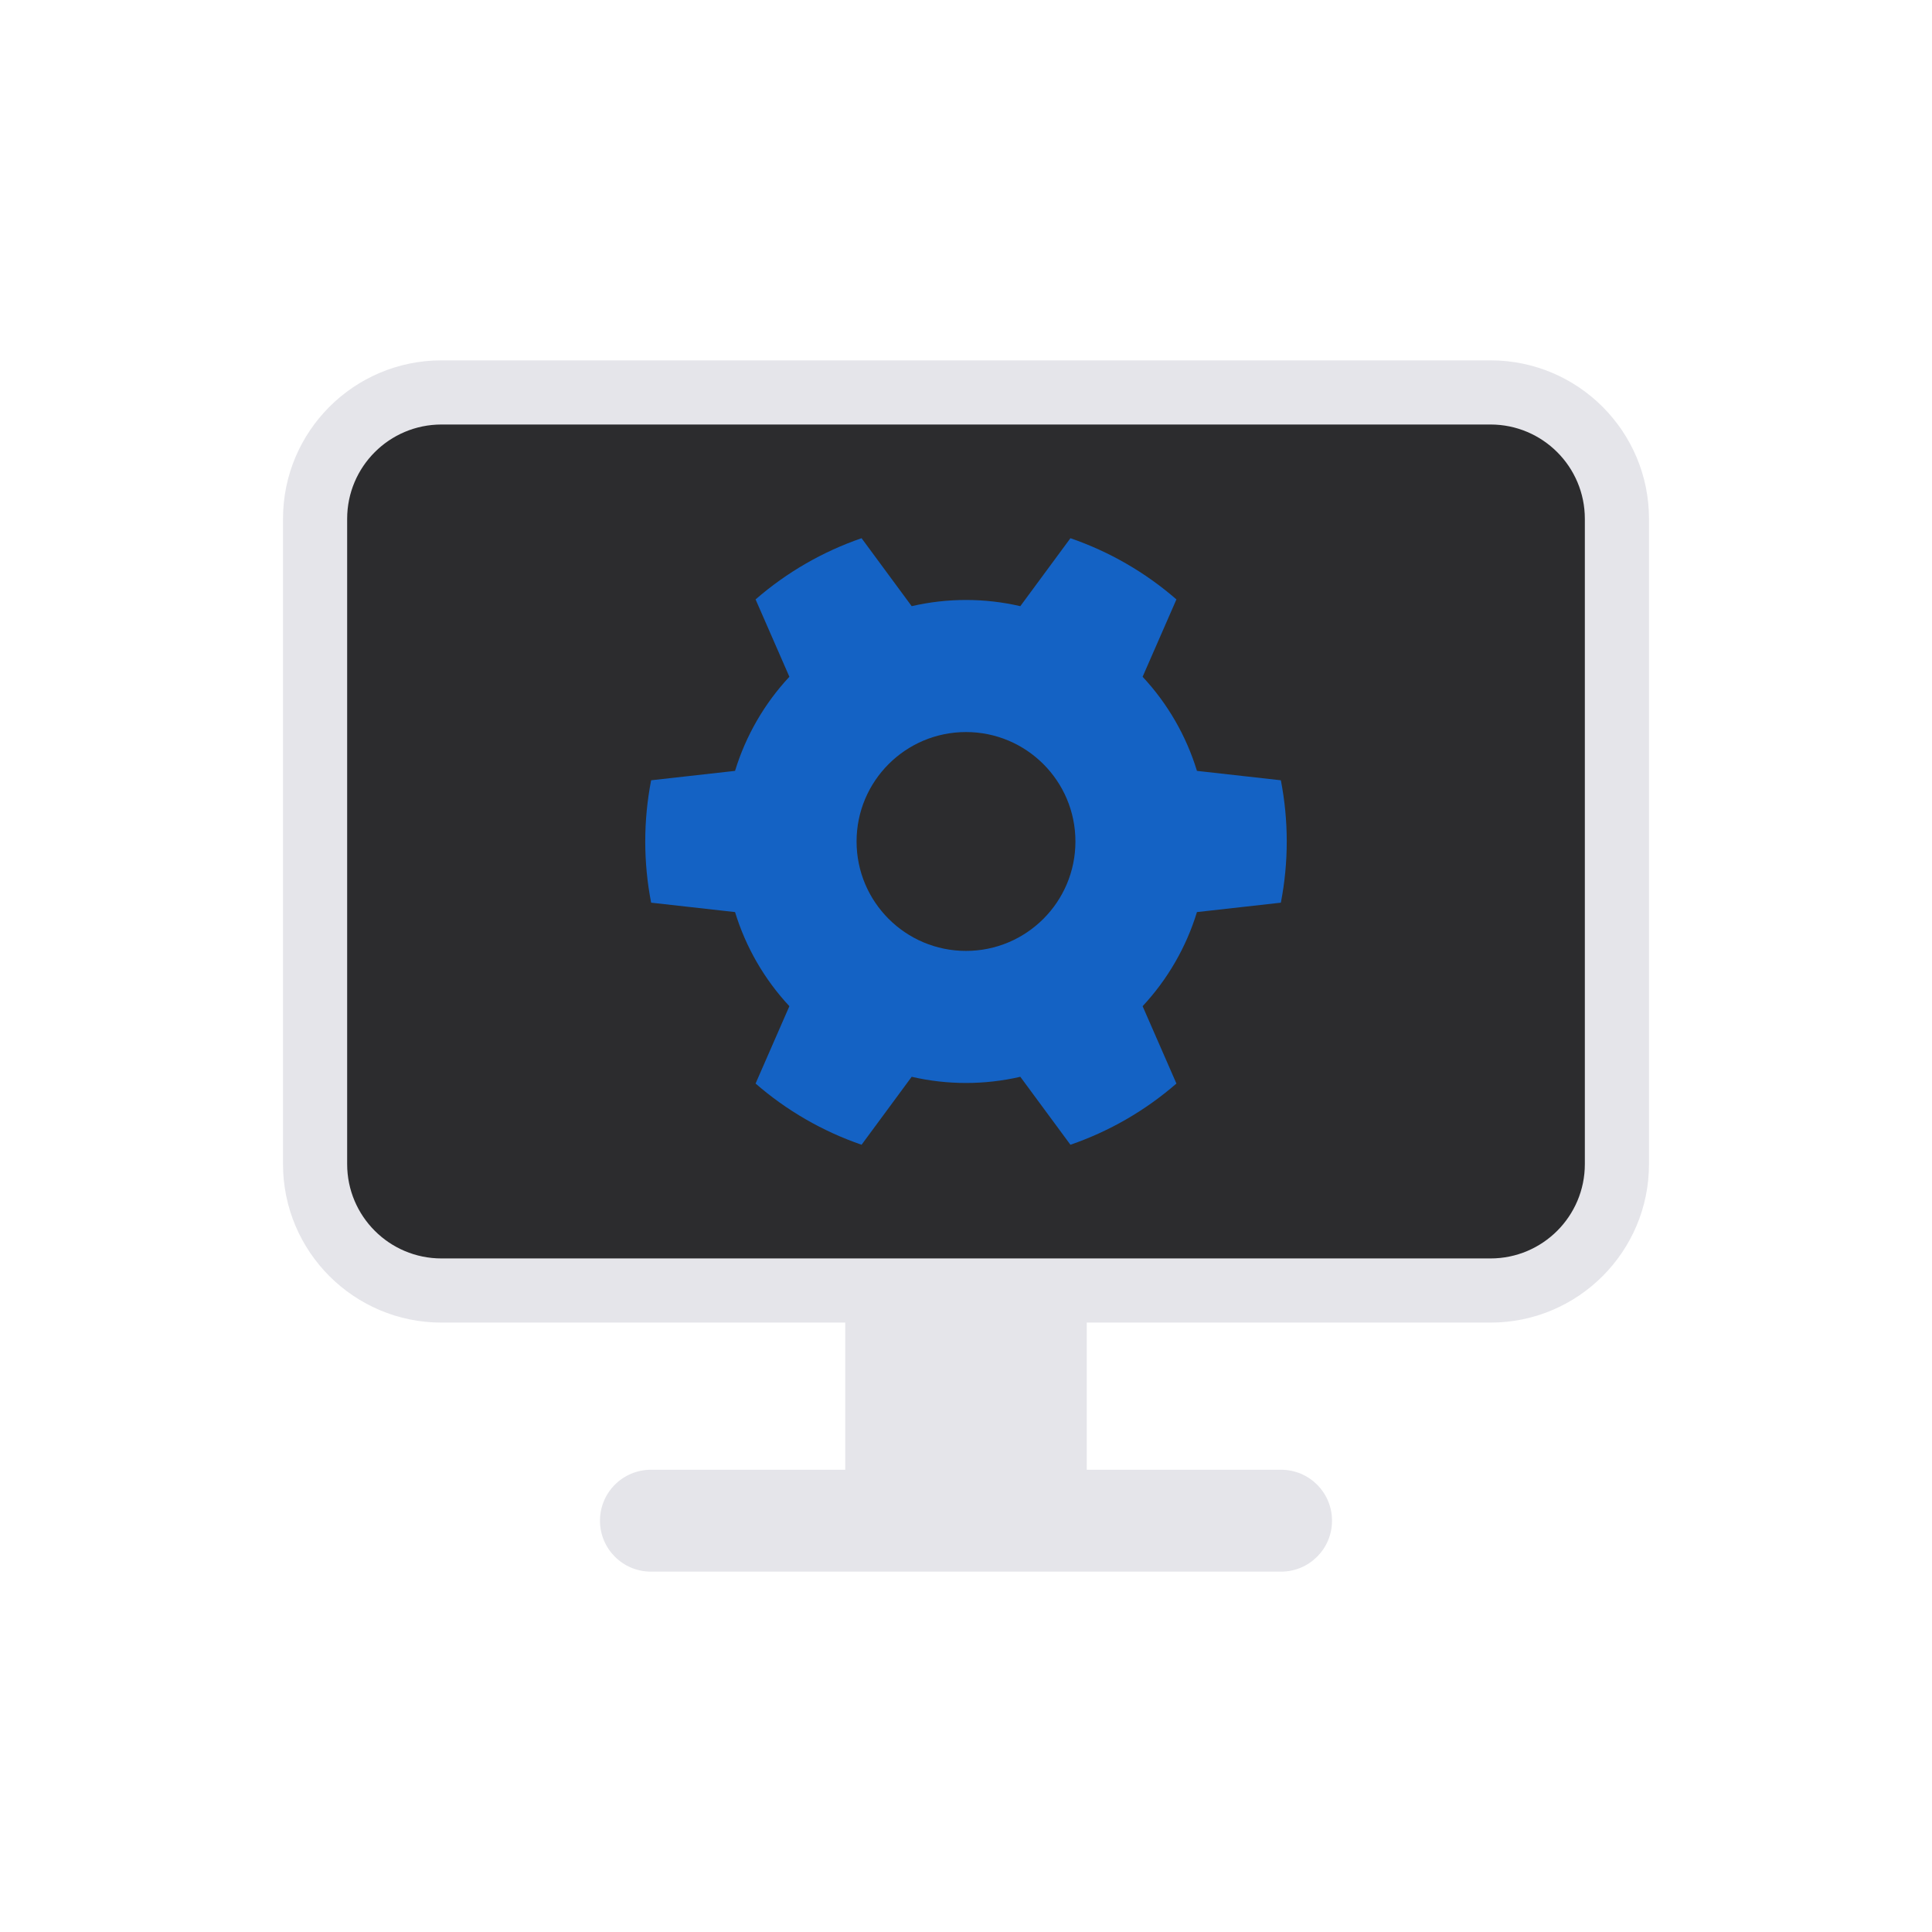
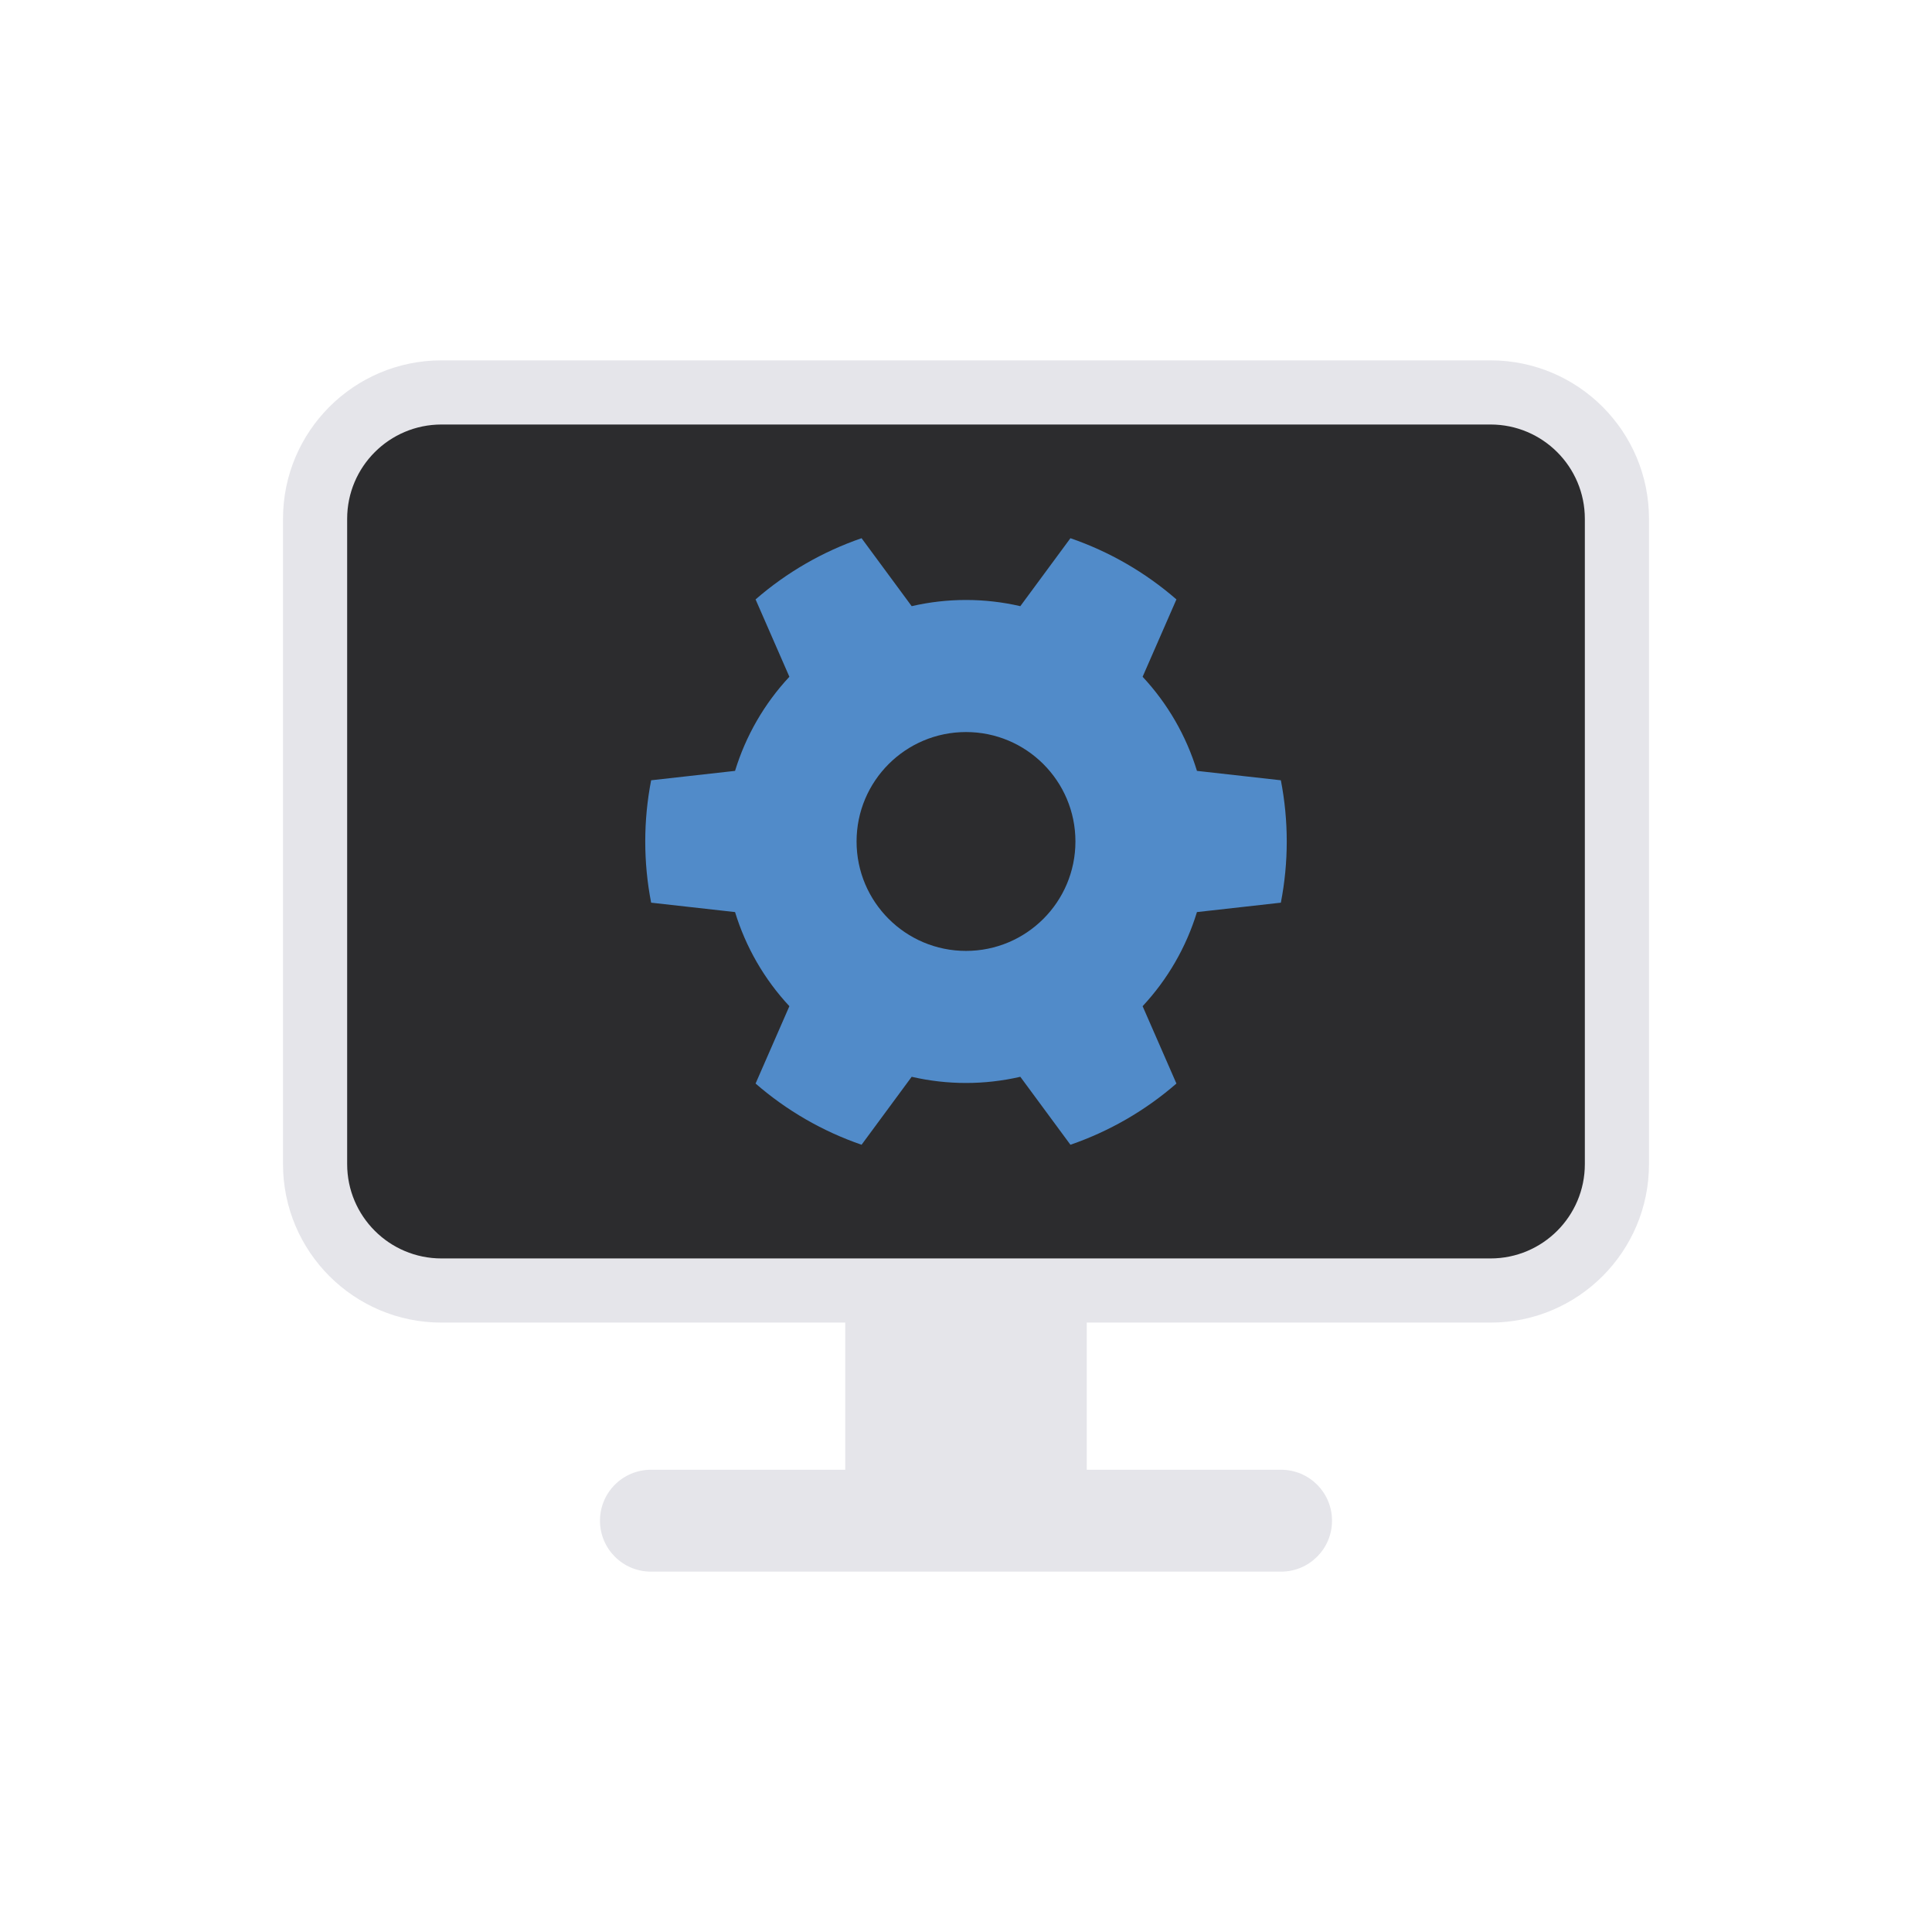
<svg xmlns="http://www.w3.org/2000/svg" width="1024" height="1024" viewBox="0 0 1024 1024">
  <g transform="translate(0 -5)">
    <path fill="#E5E5EA" d="M234 196H790A84 84 0 0 1 874 280V622A84 84 0 0 1 790 706H234A84 84 0 0 1 150 622V280A84 84 0 0 1 234 196ZM448.01 690H575.99A0.01 0.01 0 0 1 576 690.01V793.99A0.01 0.01 0 0 1 575.99 794H448.01A0.01 0.01 0 0 1 448 793.99V690.01A0.01 0.01 0 0 1 448.01 690ZM345 784H679A27 27 0 0 1 706 811V811A27 27 0 0 1 679 838H345A27 27 0 0 1 318 811V811A27 27 0 0 1 345 784Z" />
    <path fill="#2C2C2E" d="M234 230H790A50 50 0 0 1 840 280V622A50 50 0 0 1 790 672H234A50 50 0 0 1 184 622V280A50 50 0 0 1 234 230Z" />
-     <path fill="#1462C4" fill-rule="evenodd" d="M634.41 413.58L678.88 418.56A170 170 0 0 1 678.88 483.44L634.41 488.42A128 128 0 0 1 605.61 538.3L605.61 538.3L623.53 579.3A170 170 0 0 1 567.35 611.74L540.79 575.72A128 128 0 0 1 483.21 575.72L483.21 575.72L456.65 611.74A170 170 0 0 1 400.47 579.3L418.39 538.3A128 128 0 0 1 389.59 488.42L389.59 488.42L345.12 483.44A170 170 0 0 1 345.12 418.56L389.59 413.58A128 128 0 0 1 418.39 363.7L418.39 363.7L400.47 322.7A170 170 0 0 1 456.65 290.26L483.21 326.28A128 128 0 0 1 540.79 326.28L540.79 326.28L567.35 290.26A170 170 0 0 1 623.53 322.7L605.61 363.7A128 128 0 0 1 634.41 413.58ZM454 451A58 58 0 1 0 570 451A58 58 0 1 0 454 451Z" />
+     <path fill="#5AA2F0" fill-opacity="0.8" fill-rule="evenodd" d="M634.41 413.58L678.88 418.56A170 170 0 0 1 678.88 483.44L634.41 488.42A128 128 0 0 1 605.61 538.3L605.61 538.3L623.53 579.3A170 170 0 0 1 567.35 611.74L540.79 575.72A128 128 0 0 1 483.21 575.72L483.21 575.72L456.65 611.74A170 170 0 0 1 400.47 579.3L418.39 538.3A128 128 0 0 1 389.59 488.42L389.59 488.42L345.12 483.44A170 170 0 0 1 345.12 418.56L389.59 413.58A128 128 0 0 1 418.39 363.7L418.39 363.7L400.47 322.7A170 170 0 0 1 456.65 290.26L483.21 326.28A128 128 0 0 1 540.79 326.28L540.79 326.28L567.35 290.26A170 170 0 0 1 623.53 322.7L605.61 363.7A128 128 0 0 1 634.41 413.58ZM454 451A58 58 0 1 0 570 451A58 58 0 1 0 454 451Z" />
  </g>
</svg>
